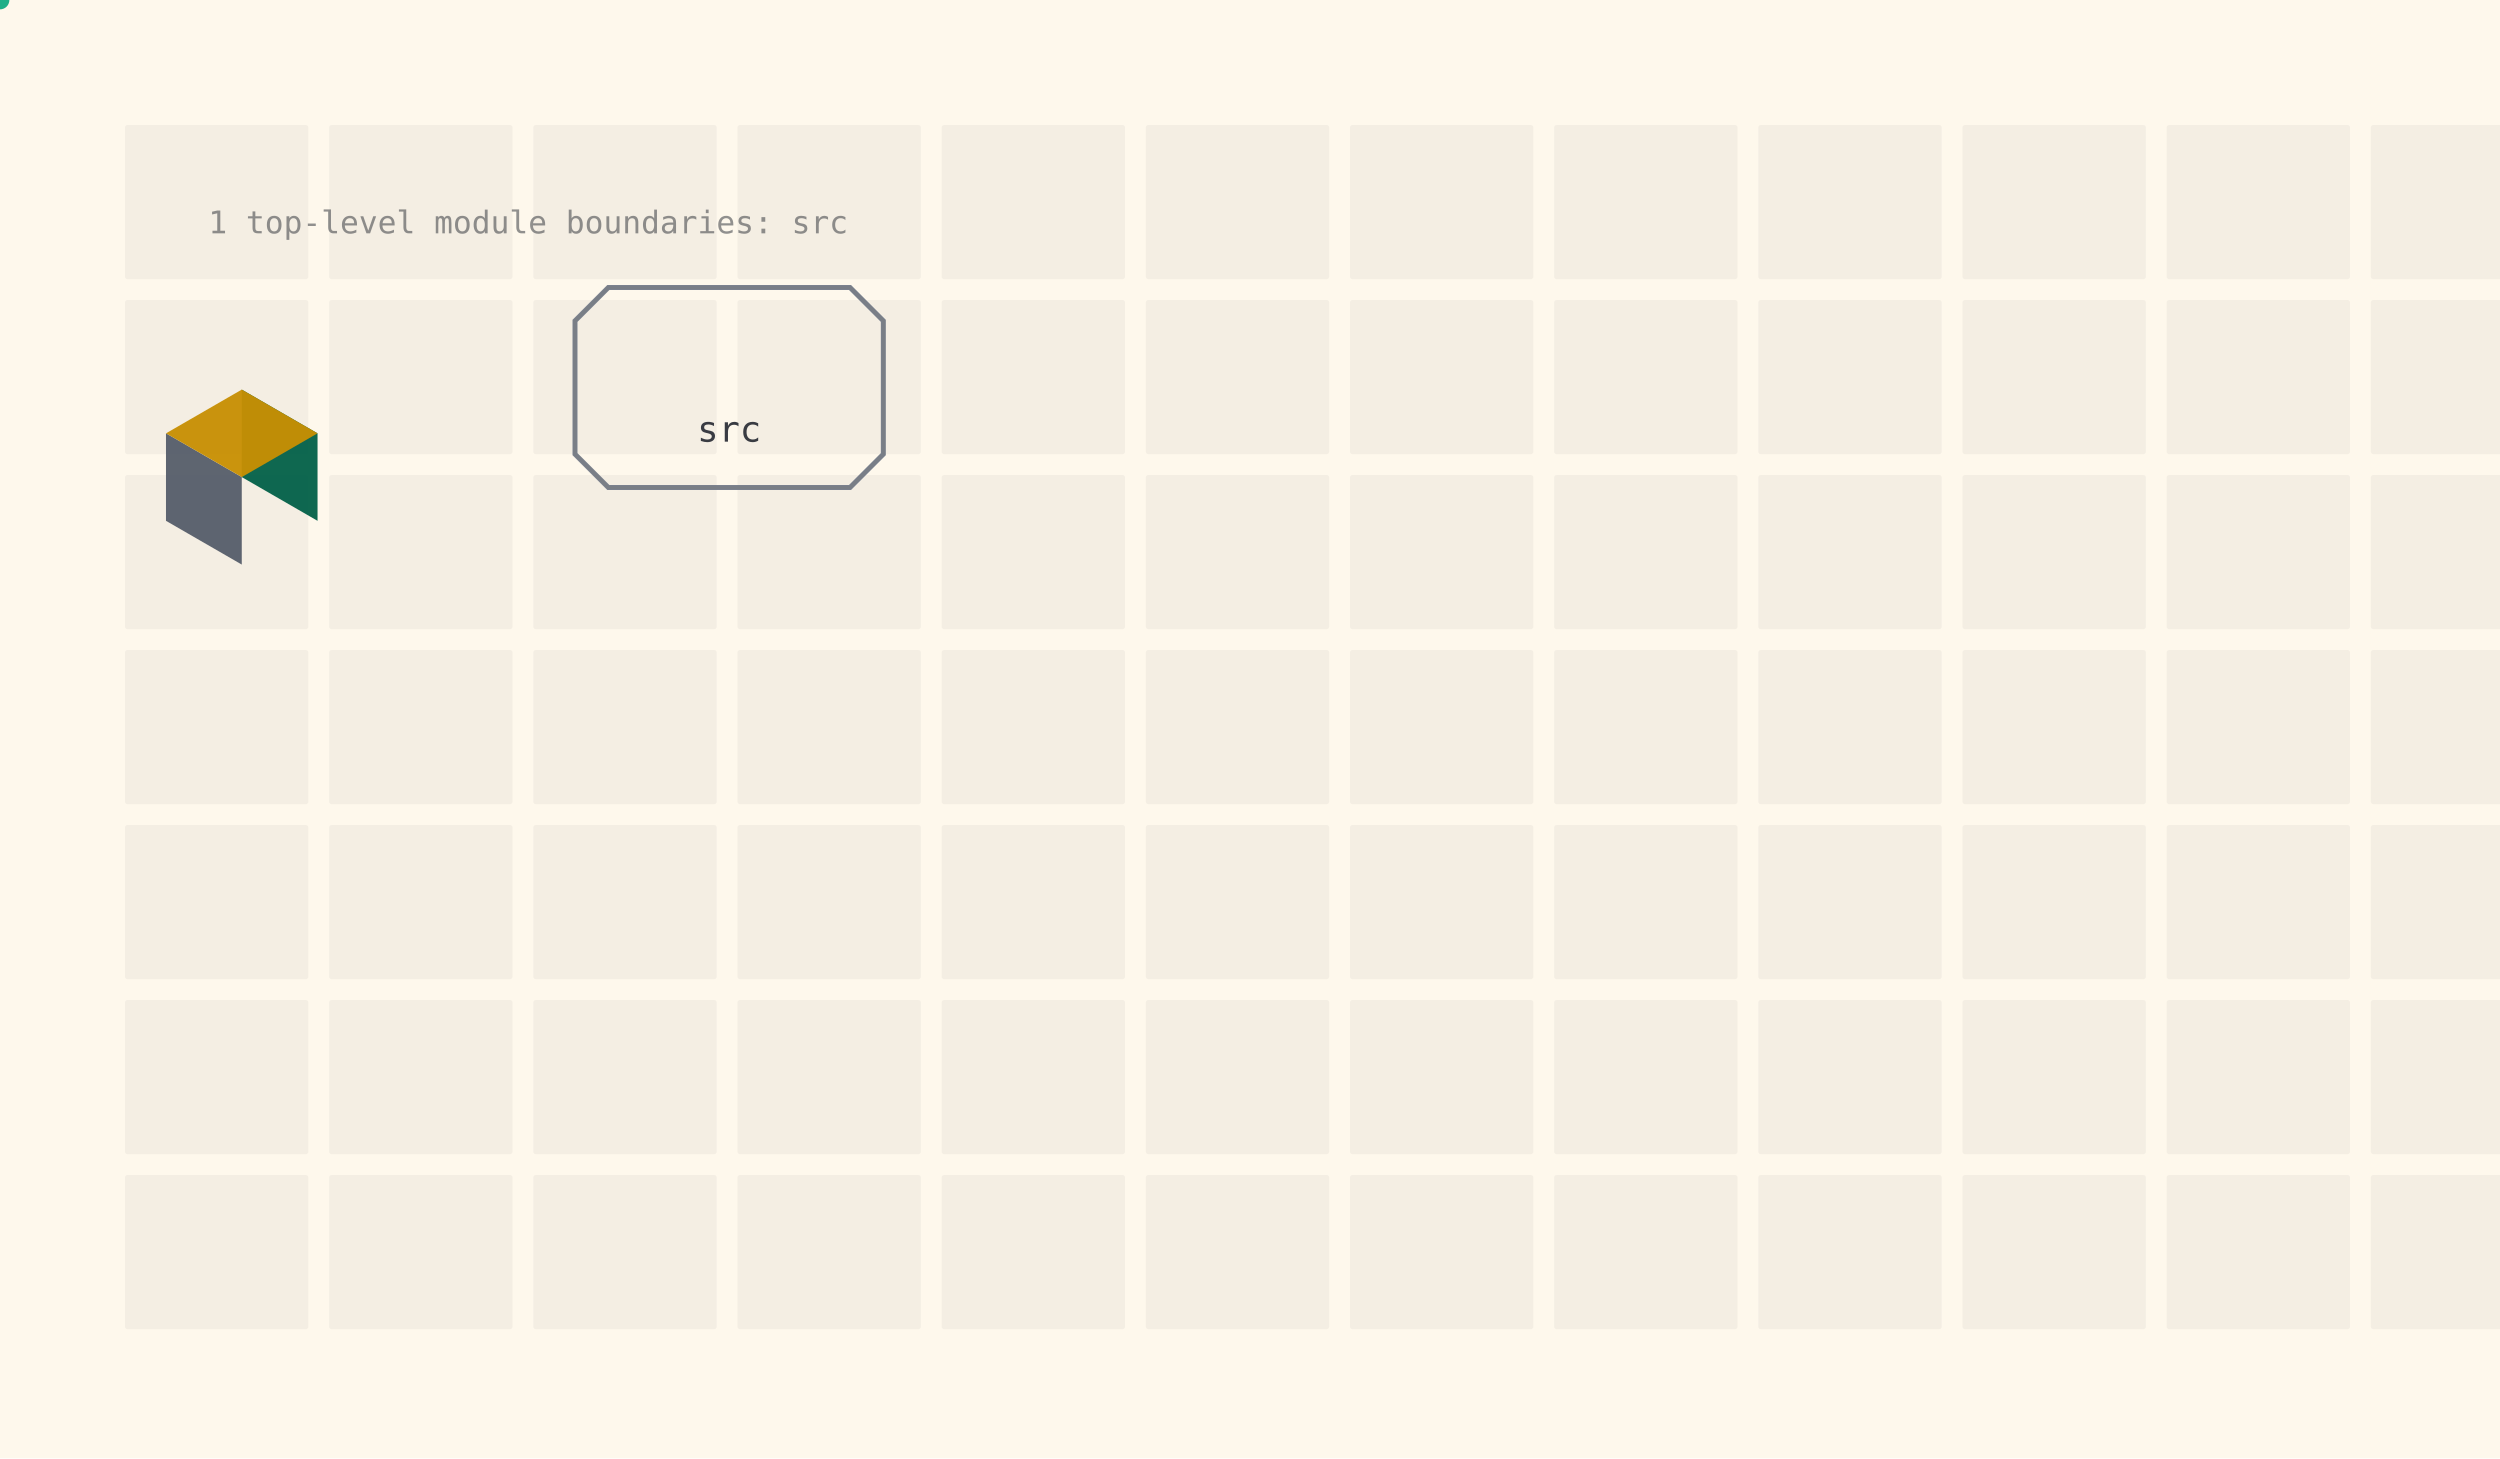
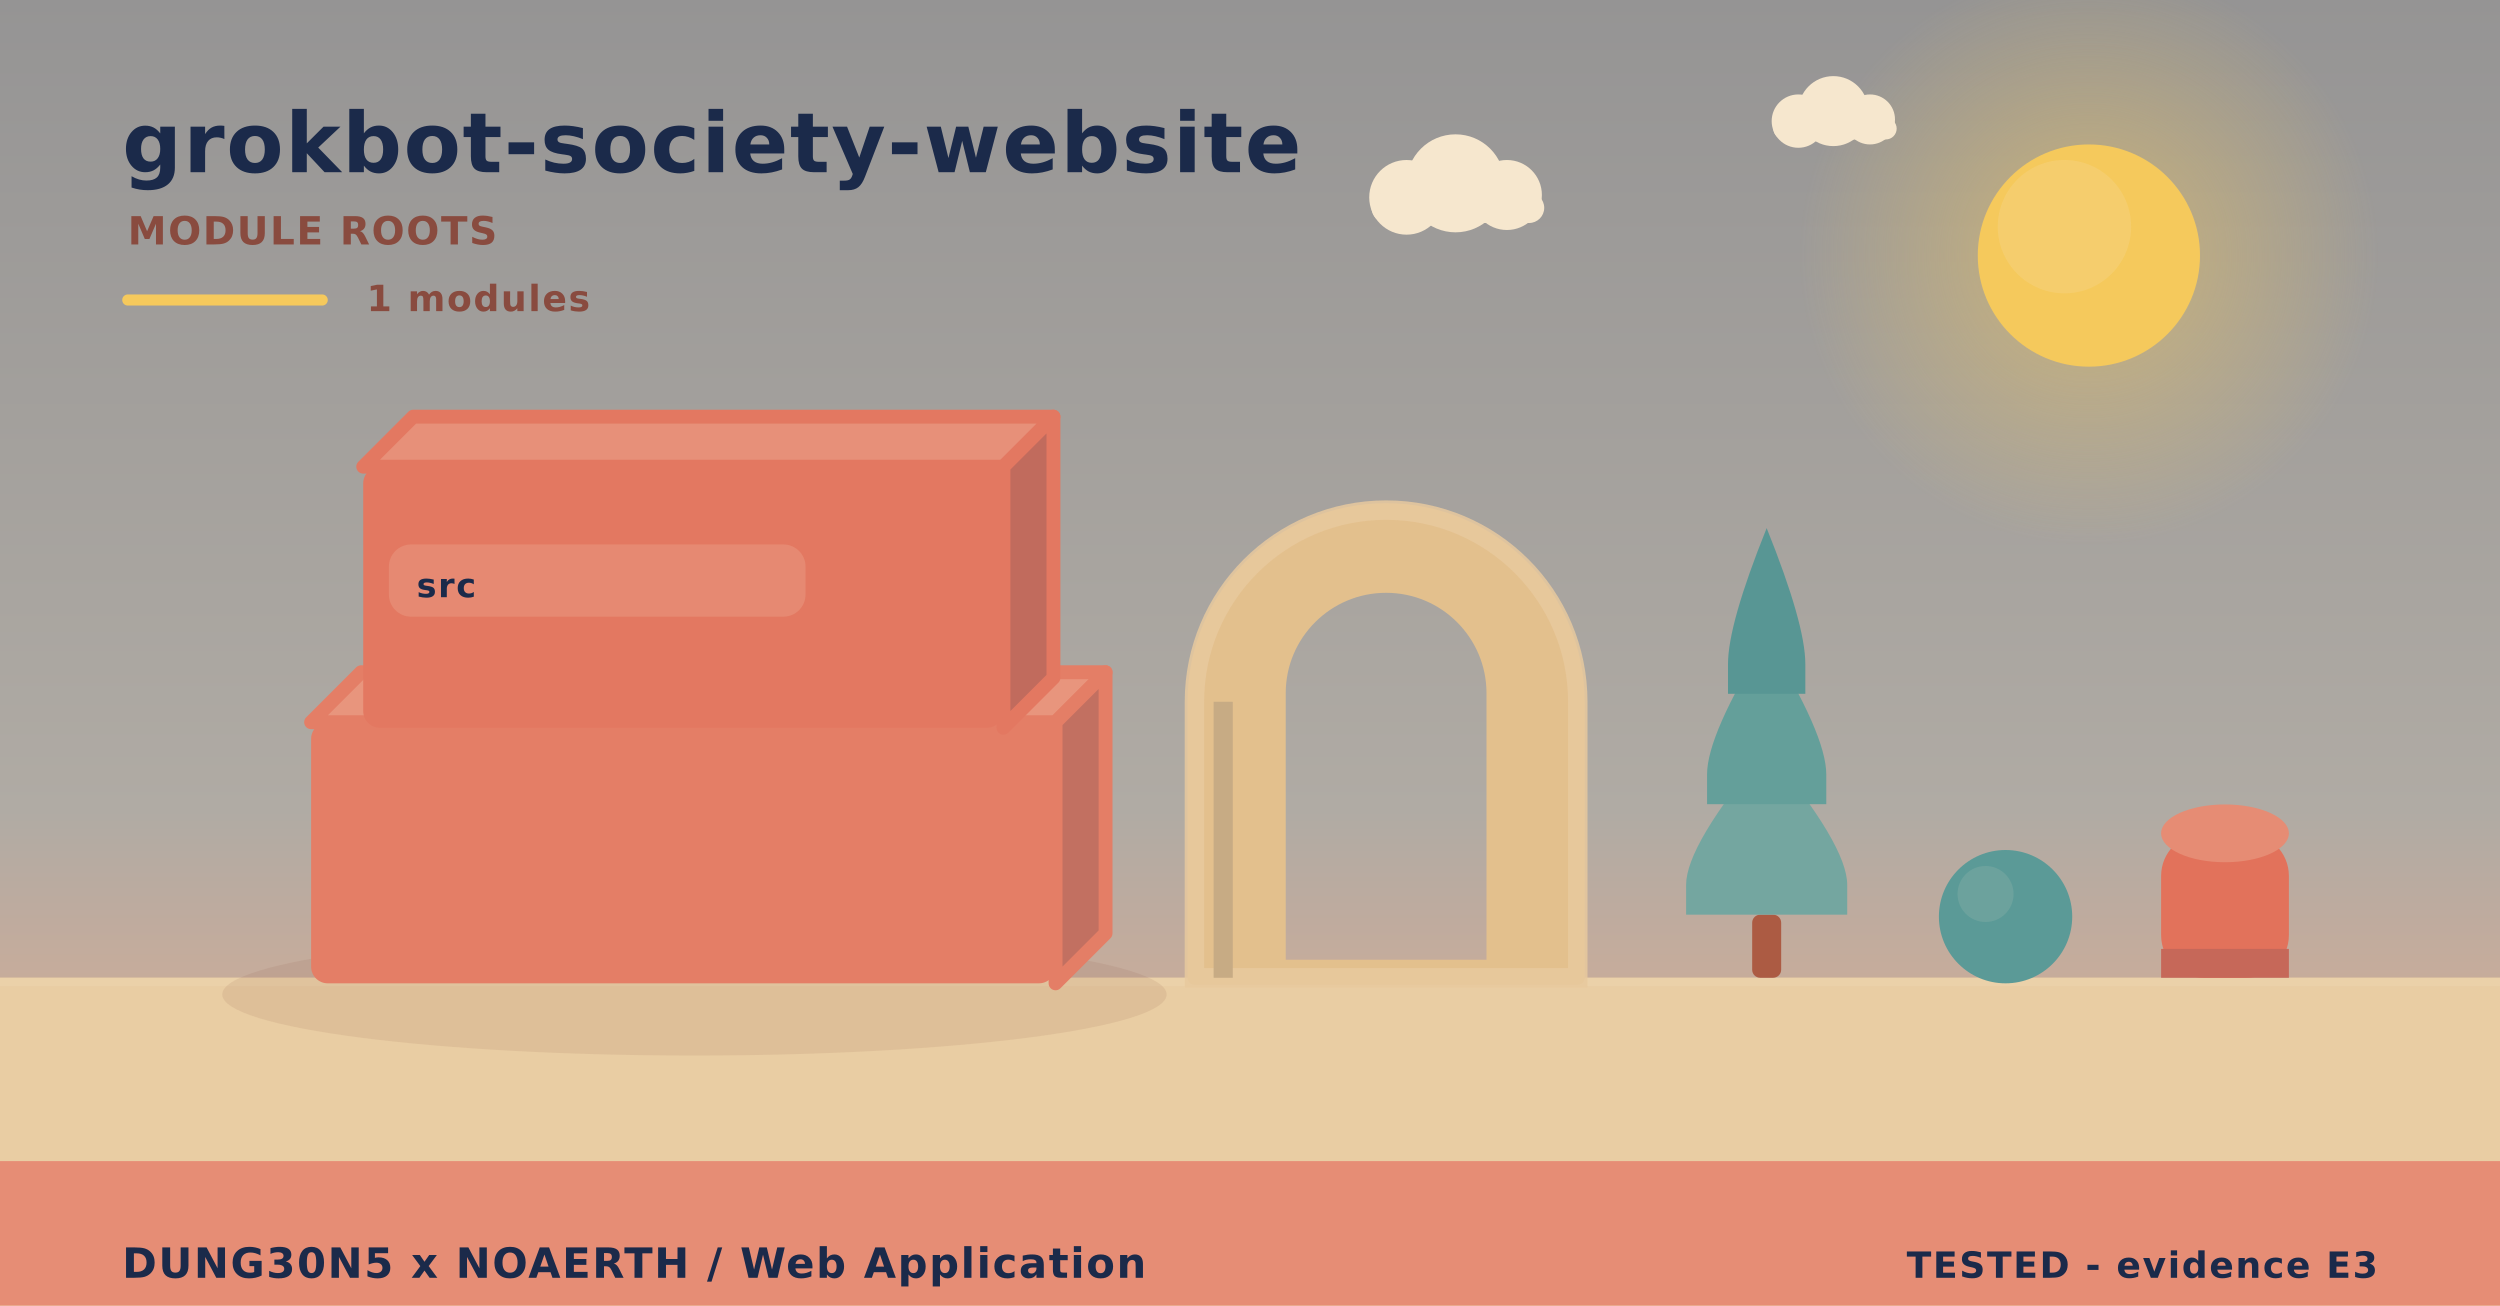
- <svg xmlns="http://www.w3.org/2000/svg" viewBox="0 0 1200 700" width="1200" height="700" role="img" aria-label="grokbot-society-website architecture">
-   <rect width="1200" height="700" fill="#fef8ec" />
-   <defs>
-     <linearGradient id="ga" x1="0" y1="0" x2="1" y2="1">
-       <stop offset="0%" stop-color="#c78f02" />
-       <stop offset="100%" stop-color="#6e7788" />
-     </linearGradient>
-   </defs>
-   <rect x="60.00" y="60.00" width="88.00" height="74.00" rx="1.20" fill="#252831" opacity="0.05" />
-   <rect x="158.00" y="60.00" width="88.00" height="74.00" rx="1.20" fill="#252831" opacity="0.05" />
-   <rect x="256.00" y="60.00" width="88.00" height="74.00" rx="1.20" fill="#252831" opacity="0.05" />
-   <rect x="354.00" y="60.00" width="88.00" height="74.00" rx="1.20" fill="#252831" opacity="0.05" />
-   <rect x="452.00" y="60.00" width="88.00" height="74.00" rx="1.20" fill="#252831" opacity="0.05" />
-   <rect x="550.00" y="60.00" width="88.00" height="74.00" rx="1.20" fill="#252831" opacity="0.05" />
-   <rect x="648.00" y="60.00" width="88.00" height="74.00" rx="1.20" fill="#252831" opacity="0.05" />
-   <rect x="746.00" y="60.00" width="88.00" height="74.00" rx="1.20" fill="#252831" opacity="0.05" />
-   <rect x="844.00" y="60.00" width="88.00" height="74.00" rx="1.20" fill="#252831" opacity="0.05" />
-   <rect x="942.00" y="60.00" width="88.00" height="74.00" rx="1.20" fill="#252831" opacity="0.05" />
-   <rect x="1040.00" y="60.00" width="88.00" height="74.00" rx="1.20" fill="#252831" opacity="0.05" />
-   <rect x="1138.00" y="60.00" width="88.00" height="74.00" rx="1.20" fill="#252831" opacity="0.05" />
-   <rect x="60.00" y="144.00" width="88.00" height="74.00" rx="1.20" fill="#252831" opacity="0.05" />
-   <rect x="158.00" y="144.00" width="88.00" height="74.00" rx="1.20" fill="#252831" opacity="0.05" />
-   <rect x="256.00" y="144.00" width="88.00" height="74.00" rx="1.20" fill="#252831" opacity="0.05" />
-   <rect x="354.00" y="144.00" width="88.00" height="74.00" rx="1.20" fill="#252831" opacity="0.05" />
-   <rect x="452.00" y="144.00" width="88.00" height="74.00" rx="1.20" fill="#252831" opacity="0.05" />
-   <rect x="550.00" y="144.00" width="88.00" height="74.00" rx="1.20" fill="#252831" opacity="0.05" />
-   <rect x="648.00" y="144.00" width="88.00" height="74.00" rx="1.20" fill="#252831" opacity="0.05" />
-   <rect x="746.00" y="144.00" width="88.00" height="74.00" rx="1.20" fill="#252831" opacity="0.05" />
-   <rect x="844.00" y="144.00" width="88.00" height="74.00" rx="1.20" fill="#252831" opacity="0.05" />
-   <rect x="942.00" y="144.00" width="88.00" height="74.00" rx="1.20" fill="#252831" opacity="0.05" />
-   <rect x="1040.00" y="144.00" width="88.00" height="74.00" rx="1.20" fill="#252831" opacity="0.05" />
-   <rect x="1138.00" y="144.00" width="88.00" height="74.00" rx="1.20" fill="#252831" opacity="0.05" />
-   <rect x="60.00" y="228.00" width="88.00" height="74.00" rx="1.20" fill="#252831" opacity="0.05" />
-   <rect x="158.00" y="228.00" width="88.00" height="74.00" rx="1.20" fill="#252831" opacity="0.05" />
-   <rect x="256.00" y="228.00" width="88.00" height="74.00" rx="1.20" fill="#252831" opacity="0.05" />
-   <rect x="354.00" y="228.00" width="88.00" height="74.00" rx="1.20" fill="#252831" opacity="0.05" />
-   <rect x="452.00" y="228.00" width="88.00" height="74.00" rx="1.20" fill="#252831" opacity="0.05" />
-   <rect x="550.00" y="228.00" width="88.00" height="74.00" rx="1.20" fill="#252831" opacity="0.05" />
-   <rect x="648.00" y="228.00" width="88.00" height="74.00" rx="1.20" fill="#252831" opacity="0.05" />
-   <rect x="746.00" y="228.00" width="88.00" height="74.00" rx="1.20" fill="#252831" opacity="0.05" />
-   <rect x="844.00" y="228.00" width="88.00" height="74.00" rx="1.20" fill="#252831" opacity="0.05" />
-   <rect x="942.00" y="228.00" width="88.00" height="74.00" rx="1.20" fill="#252831" opacity="0.05" />
-   <rect x="1040.00" y="228.00" width="88.00" height="74.00" rx="1.20" fill="#252831" opacity="0.05" />
-   <rect x="1138.00" y="228.00" width="88.00" height="74.00" rx="1.20" fill="#252831" opacity="0.05" />
-   <rect x="60.00" y="312.00" width="88.00" height="74.00" rx="1.20" fill="#252831" opacity="0.05" />
-   <rect x="158.00" y="312.00" width="88.00" height="74.00" rx="1.20" fill="#252831" opacity="0.05" />
-   <rect x="256.00" y="312.00" width="88.00" height="74.00" rx="1.20" fill="#252831" opacity="0.05" />
-   <rect x="354.00" y="312.00" width="88.00" height="74.00" rx="1.20" fill="#252831" opacity="0.05" />
-   <rect x="452.00" y="312.00" width="88.00" height="74.00" rx="1.20" fill="#252831" opacity="0.05" />
-   <rect x="550.00" y="312.00" width="88.00" height="74.00" rx="1.20" fill="#252831" opacity="0.05" />
-   <rect x="648.00" y="312.00" width="88.00" height="74.00" rx="1.20" fill="#252831" opacity="0.05" />
-   <rect x="746.00" y="312.00" width="88.00" height="74.00" rx="1.20" fill="#252831" opacity="0.05" />
-   <rect x="844.00" y="312.00" width="88.00" height="74.00" rx="1.20" fill="#252831" opacity="0.05" />
-   <rect x="942.00" y="312.00" width="88.00" height="74.00" rx="1.20" fill="#252831" opacity="0.05" />
-   <rect x="1040.00" y="312.00" width="88.00" height="74.00" rx="1.20" fill="#252831" opacity="0.05" />
-   <rect x="1138.00" y="312.00" width="88.00" height="74.00" rx="1.20" fill="#252831" opacity="0.05" />
-   <rect x="60.00" y="396.00" width="88.00" height="74.00" rx="1.20" fill="#252831" opacity="0.05" />
-   <rect x="158.00" y="396.00" width="88.00" height="74.00" rx="1.20" fill="#252831" opacity="0.05" />
-   <rect x="256.00" y="396.00" width="88.00" height="74.00" rx="1.20" fill="#252831" opacity="0.05" />
-   <rect x="354.00" y="396.00" width="88.00" height="74.00" rx="1.20" fill="#252831" opacity="0.05" />
-   <rect x="452.00" y="396.00" width="88.00" height="74.00" rx="1.20" fill="#252831" opacity="0.05" />
-   <rect x="550.00" y="396.00" width="88.00" height="74.00" rx="1.20" fill="#252831" opacity="0.05" />
-   <rect x="648.00" y="396.00" width="88.00" height="74.00" rx="1.20" fill="#252831" opacity="0.05" />
-   <rect x="746.00" y="396.00" width="88.00" height="74.00" rx="1.20" fill="#252831" opacity="0.05" />
-   <rect x="844.00" y="396.00" width="88.00" height="74.00" rx="1.20" fill="#252831" opacity="0.05" />
-   <rect x="942.00" y="396.00" width="88.00" height="74.00" rx="1.20" fill="#252831" opacity="0.05" />
-   <rect x="1040.00" y="396.00" width="88.00" height="74.00" rx="1.20" fill="#252831" opacity="0.05" />
-   <rect x="1138.00" y="396.00" width="88.00" height="74.00" rx="1.20" fill="#252831" opacity="0.05" />
-   <rect x="60.00" y="480.00" width="88.00" height="74.00" rx="1.20" fill="#252831" opacity="0.05" />
-   <rect x="158.00" y="480.00" width="88.00" height="74.00" rx="1.20" fill="#252831" opacity="0.05" />
-   <rect x="256.00" y="480.00" width="88.00" height="74.00" rx="1.20" fill="#252831" opacity="0.05" />
-   <rect x="354.00" y="480.00" width="88.00" height="74.00" rx="1.20" fill="#252831" opacity="0.05" />
-   <rect x="452.00" y="480.00" width="88.00" height="74.00" rx="1.20" fill="#252831" opacity="0.05" />
-   <rect x="550.00" y="480.00" width="88.00" height="74.00" rx="1.20" fill="#252831" opacity="0.05" />
-   <rect x="648.00" y="480.00" width="88.00" height="74.00" rx="1.20" fill="#252831" opacity="0.05" />
-   <rect x="746.00" y="480.00" width="88.00" height="74.00" rx="1.20" fill="#252831" opacity="0.05" />
-   <rect x="844.00" y="480.00" width="88.00" height="74.00" rx="1.20" fill="#252831" opacity="0.05" />
-   <rect x="942.00" y="480.00" width="88.00" height="74.00" rx="1.20" fill="#252831" opacity="0.05" />
-   <rect x="1040.00" y="480.00" width="88.00" height="74.00" rx="1.20" fill="#252831" opacity="0.05" />
-   <rect x="1138.00" y="480.00" width="88.00" height="74.00" rx="1.20" fill="#252831" opacity="0.05" />
-   <rect x="60.00" y="564.00" width="88.00" height="74.00" rx="1.20" fill="#252831" opacity="0.05" />
-   <rect x="158.00" y="564.00" width="88.00" height="74.00" rx="1.20" fill="#252831" opacity="0.05" />
-   <rect x="256.00" y="564.00" width="88.00" height="74.00" rx="1.20" fill="#252831" opacity="0.05" />
-   <rect x="354.00" y="564.00" width="88.00" height="74.00" rx="1.20" fill="#252831" opacity="0.05" />
-   <rect x="452.00" y="564.00" width="88.00" height="74.00" rx="1.20" fill="#252831" opacity="0.05" />
-   <rect x="550.00" y="564.00" width="88.00" height="74.00" rx="1.20" fill="#252831" opacity="0.05" />
-   <rect x="648.00" y="564.00" width="88.00" height="74.00" rx="1.20" fill="#252831" opacity="0.05" />
-   <rect x="746.00" y="564.00" width="88.00" height="74.00" rx="1.20" fill="#252831" opacity="0.05" />
-   <rect x="844.00" y="564.00" width="88.00" height="74.00" rx="1.20" fill="#252831" opacity="0.05" />
-   <rect x="942.00" y="564.00" width="88.00" height="74.00" rx="1.20" fill="#252831" opacity="0.05" />
-   <rect x="1040.00" y="564.00" width="88.00" height="74.00" rx="1.20" fill="#252831" opacity="0.05" />
-   <rect x="1138.00" y="564.00" width="88.00" height="74.00" rx="1.20" fill="#252831" opacity="0.05" />
-   <path d="M292.00,138.00 H408.00 L424.00,154.00 V218.00 L408.00,234.00 H292.00 L276.00,218.00 V154.00 Z" fill="none" stroke="rgba(199,143,2,0.550)" stroke-width="1.80" opacity="0.90" />
-   <polygon points="116.05,229.00 152.42,250.00 152.42,208.00 116.05,187.00" fill="#036148" opacity="0.95" />
-   <polygon points="79.67,250.00 116.05,271.00 116.05,229.00 79.67,208.00" fill="#565d6a" opacity="0.95" />
-   <polygon points="116.05,187.00 152.42,208.00 116.05,229.00 79.67,208.00" fill="#c78f02" opacity="0.95" />
-   <text x="350" y="212" font-family="ui-monospace,Menlo,monospace" font-size="17" fill="rgba(37,40,49,0.900)" text-anchor="middle">src</text>
+ <svg xmlns="http://www.w3.org/2000/svg" width="900" height="470" viewBox="0 0 900 470" role="img" aria-label="grokbot-society-website - how it is built">
+   <linearGradient id="skya" x1="0" y1="0" x2="0" y2="1">
+     <stop offset="0" stop-color="#959494" />
+     <stop offset="0.62" stop-color="#b0aba4" />
+     <stop offset="1" stop-color="#f3ad8a" />
+   </linearGradient>
+   <rect width="900" height="470" fill="url(#skya)" />
+   <radialGradient id="suna">
+     <stop offset="0.35" stop-color="#f5c95c" stop-opacity="0.34" />
+     <stop offset="1" stop-color="#f5c95c" stop-opacity="0" />
+   </radialGradient>
+   <circle cx="752" cy="92" r="104" fill="url(#suna)" />
+   <circle cx="752" cy="92" r="40" fill="#f5c95c" />
+   <circle cx="743.2" cy="81.6" r="24" fill="#f5d27e" opacity="0.5" />
  <g>
-     <path d="M292.00,138.00 H408.00 L424.00,154.00 V218.00 L408.00,234.00 H292.00 L276.00,218.00 V154.00 Z" fill="none" stroke="#6e7788" stroke-width="2.40" opacity="0.90" />
-     <animate attributeName="opacity" values="0.25;1.0;0.25" dur="21.9s" begin="0.0s" repeatCount="indefinite" />
+     <circle cx="524" cy="66" r="17.64" fill="#f6e7ce" />
+     <circle cx="506.36" cy="71.04" r="13.44" fill="#f6e7ce" />
+     <circle cx="542.48" cy="70.2" r="12.6" fill="#f6e7ce" />
+     <rect x="493.76" y="69.36" width="62.16" height="10.92" rx="5.46" fill="#f6e7ce" />
+     <animateTransform attributeName="transform" type="translate" values="0 0;24 0;0 0" dur="36s" begin="0s" repeatCount="indefinite" />
  </g>
-   <g opacity="0.9">
-     <circle cx="0.00" cy="0.00" r="4.50" fill="#05a77d" opacity="1.00" />
-     <animateTransform attributeName="transform" type="translate" values="350.00,184.00 350.00,184.00" dur="7.3s" begin="0.0s" repeatCount="indefinite" />
-     <animateTransform attributeName="transform" type="translate" values="350.00,184.00 350.00,184.00" dur="7.3s" begin="3.65s" repeatCount="indefinite" />
+   <g>
+     <circle cx="660" cy="40" r="12.6" fill="#f6e7ce" />
+     <circle cx="647.4" cy="43.6" r="9.6" fill="#f6e7ce" />
+     <circle cx="673.2" cy="43" r="9" fill="#f6e7ce" />
+     <rect x="638.4" y="42.4" width="44.4" height="7.8" rx="3.9" fill="#f6e7ce" />
+     <animateTransform attributeName="transform" type="translate" values="0 0;-18 0;0 0" dur="46s" begin="3s" repeatCount="indefinite" />
  </g>
-   <text x="100" y="112" font-family="ui-monospace,Menlo,monospace" font-size="15" fill="rgba(37,40,49,0.500)">1 top-level module boundaries: src</text>
+   <rect x="0" y="352" width="900" height="118" fill="#e9cda3" />
+   <rect x="0" y="352" width="900" height="3" fill="#ebd1a9" />
+   <text x="44" y="62" font-family="Verdana,DejaVu Sans,sans-serif" font-size="30" font-weight="700" letter-spacing="0.6" fill="#1b2a4a" text-anchor="start">grokbot-society-website</text>
+   <text x="46" y="88" font-family="Verdana,DejaVu Sans,sans-serif" font-size="14" font-weight="700" letter-spacing="0.6" fill="#894b3f" text-anchor="start">MODULE ROOTS</text>
+   <rect x="44" y="106" width="74" height="4" rx="2" fill="#f5c95c" />
+   <text x="132" y="112" font-family="Verdana,DejaVu Sans,sans-serif" font-size="13" font-weight="700" letter-spacing="0.6" fill="#894b3f" text-anchor="start">1 modules</text>
+   <ellipse cx="250" cy="358" rx="170" ry="22" fill="rgba(138,90,68,0.11)" />
+   <path d="M112,260 L380,260 L398,242 L130,242 Z" fill="#e8957d" stroke="#e47e66" stroke-width="5" stroke-linejoin="round" />
+   <path d="M380,260 L398,242 L398,336 L380,354 Z" fill="#c27061" stroke="#e47e66" stroke-width="5" stroke-linejoin="round" />
+   <rect x="112" y="260" width="268" height="94" rx="6" fill="#e47e66" />
+   <path d="M130.76,168 L361.24,168 L379.24,150 L148.76,150 Z" fill="#e79079" stroke="#e37861" stroke-width="5" stroke-linejoin="round" />
+   <path d="M361.24,168 L379.24,150 L379.24,244 L361.24,262 Z" fill="#c16b5d" stroke="#e37861" stroke-width="5" stroke-linejoin="round" />
+   <rect x="130.76" y="168" width="230.48" height="94" rx="6" fill="#e37861" />
+   <rect x="140" y="196" width="150" height="26" rx="8" fill="rgba(246,231,206,0.16)" opacity="0.94" />
+   <g>
+     <text x="150" y="215" font-family="Verdana,DejaVu Sans,sans-serif" font-size="12" font-weight="700" letter-spacing="0.6" fill="#1b2a4a" text-anchor="start">src</text>
+     <animateTransform attributeName="transform" type="translate" values="0 10;0 0" dur="0.7s" begin="0.3s" fill="freeze" />
+   </g>
+   <path d="M430,352 L430,252.64 A69,69 0 0 1 568,252.64 L568,352 Z M460.36,348 L460.36,249.55 A38.64,38.64 0 0 1 537.64,249.55 L537.64,348 Z" fill="#e3c08d" fill-rule="evenodd" stroke="#e3c08d" stroke-width="5" stroke-linejoin="round" />
+   <path d="M430,352 L430,252.64 A69,69 0 0 1 568,252.64 L568,352 Z" fill="none" stroke="#e8c99d" stroke-width="7" stroke-linecap="round" opacity="0.85" />
+   <rect x="436.9" y="252.64" width="6.9" height="99.36" fill="#c7ab84" />
+   <rect x="630.78" y="329.28" width="10.44" height="22.72" rx="2.9" fill="#ac5b43" />
+   <path d="M636,269.64 Q607,304.23 607,318.54 Q607,329.28 607,329.28 L665,329.28 Q665,329.28 665,318.54 Q665,304.23 636,269.64 Z" fill="#74a6a0" />
+   <path d="M636,229.88 Q614.54,264.47 614.54,278.78 Q614.54,289.52 614.54,289.52 L657.46,289.52 Q657.46,289.52 657.46,278.78 Q657.46,264.47 636,229.88 Z" fill="#649f9a" />
+   <path d="M636,190.12 Q622.08,224.71 622.08,239.02 Q622.08,249.76 622.08,249.76 L649.92,249.76 Q649.92,249.76 649.92,239.02 Q649.92,224.71 636,190.12 Z" fill="#589694" />
+   <circle cx="722" cy="330" r="24" fill="#5b9a97" />
+   <circle cx="714.8" cy="321.84" r="10.08" fill="#7aa9a2" opacity="0.55" />
+   <rect x="778" y="300" width="46" height="52" rx="15.33" fill="#e2725b" />
+   <ellipse cx="801" cy="300" rx="23" ry="10.4" fill="#e68c74" />
+   <rect x="778" y="341.6" width="46" height="10.4" fill="#c66859" />
+   <rect x="0" y="418" width="900" height="52" rx="0" fill="#e68972" opacity="0.94" />
+   <text x="44" y="460" font-family="Verdana,DejaVu Sans,sans-serif" font-size="15" font-weight="700" letter-spacing="0.6" fill="#1b2a4a" text-anchor="start">DUNG30N5 x NOAERTH  /  Web Application</text>
+   <text x="856" y="460" font-family="Verdana,DejaVu Sans,sans-serif" font-size="13" font-weight="700" letter-spacing="0.6" fill="#1b2a4a" text-anchor="end">TESTED  -  evidence E3</text>
</svg>
